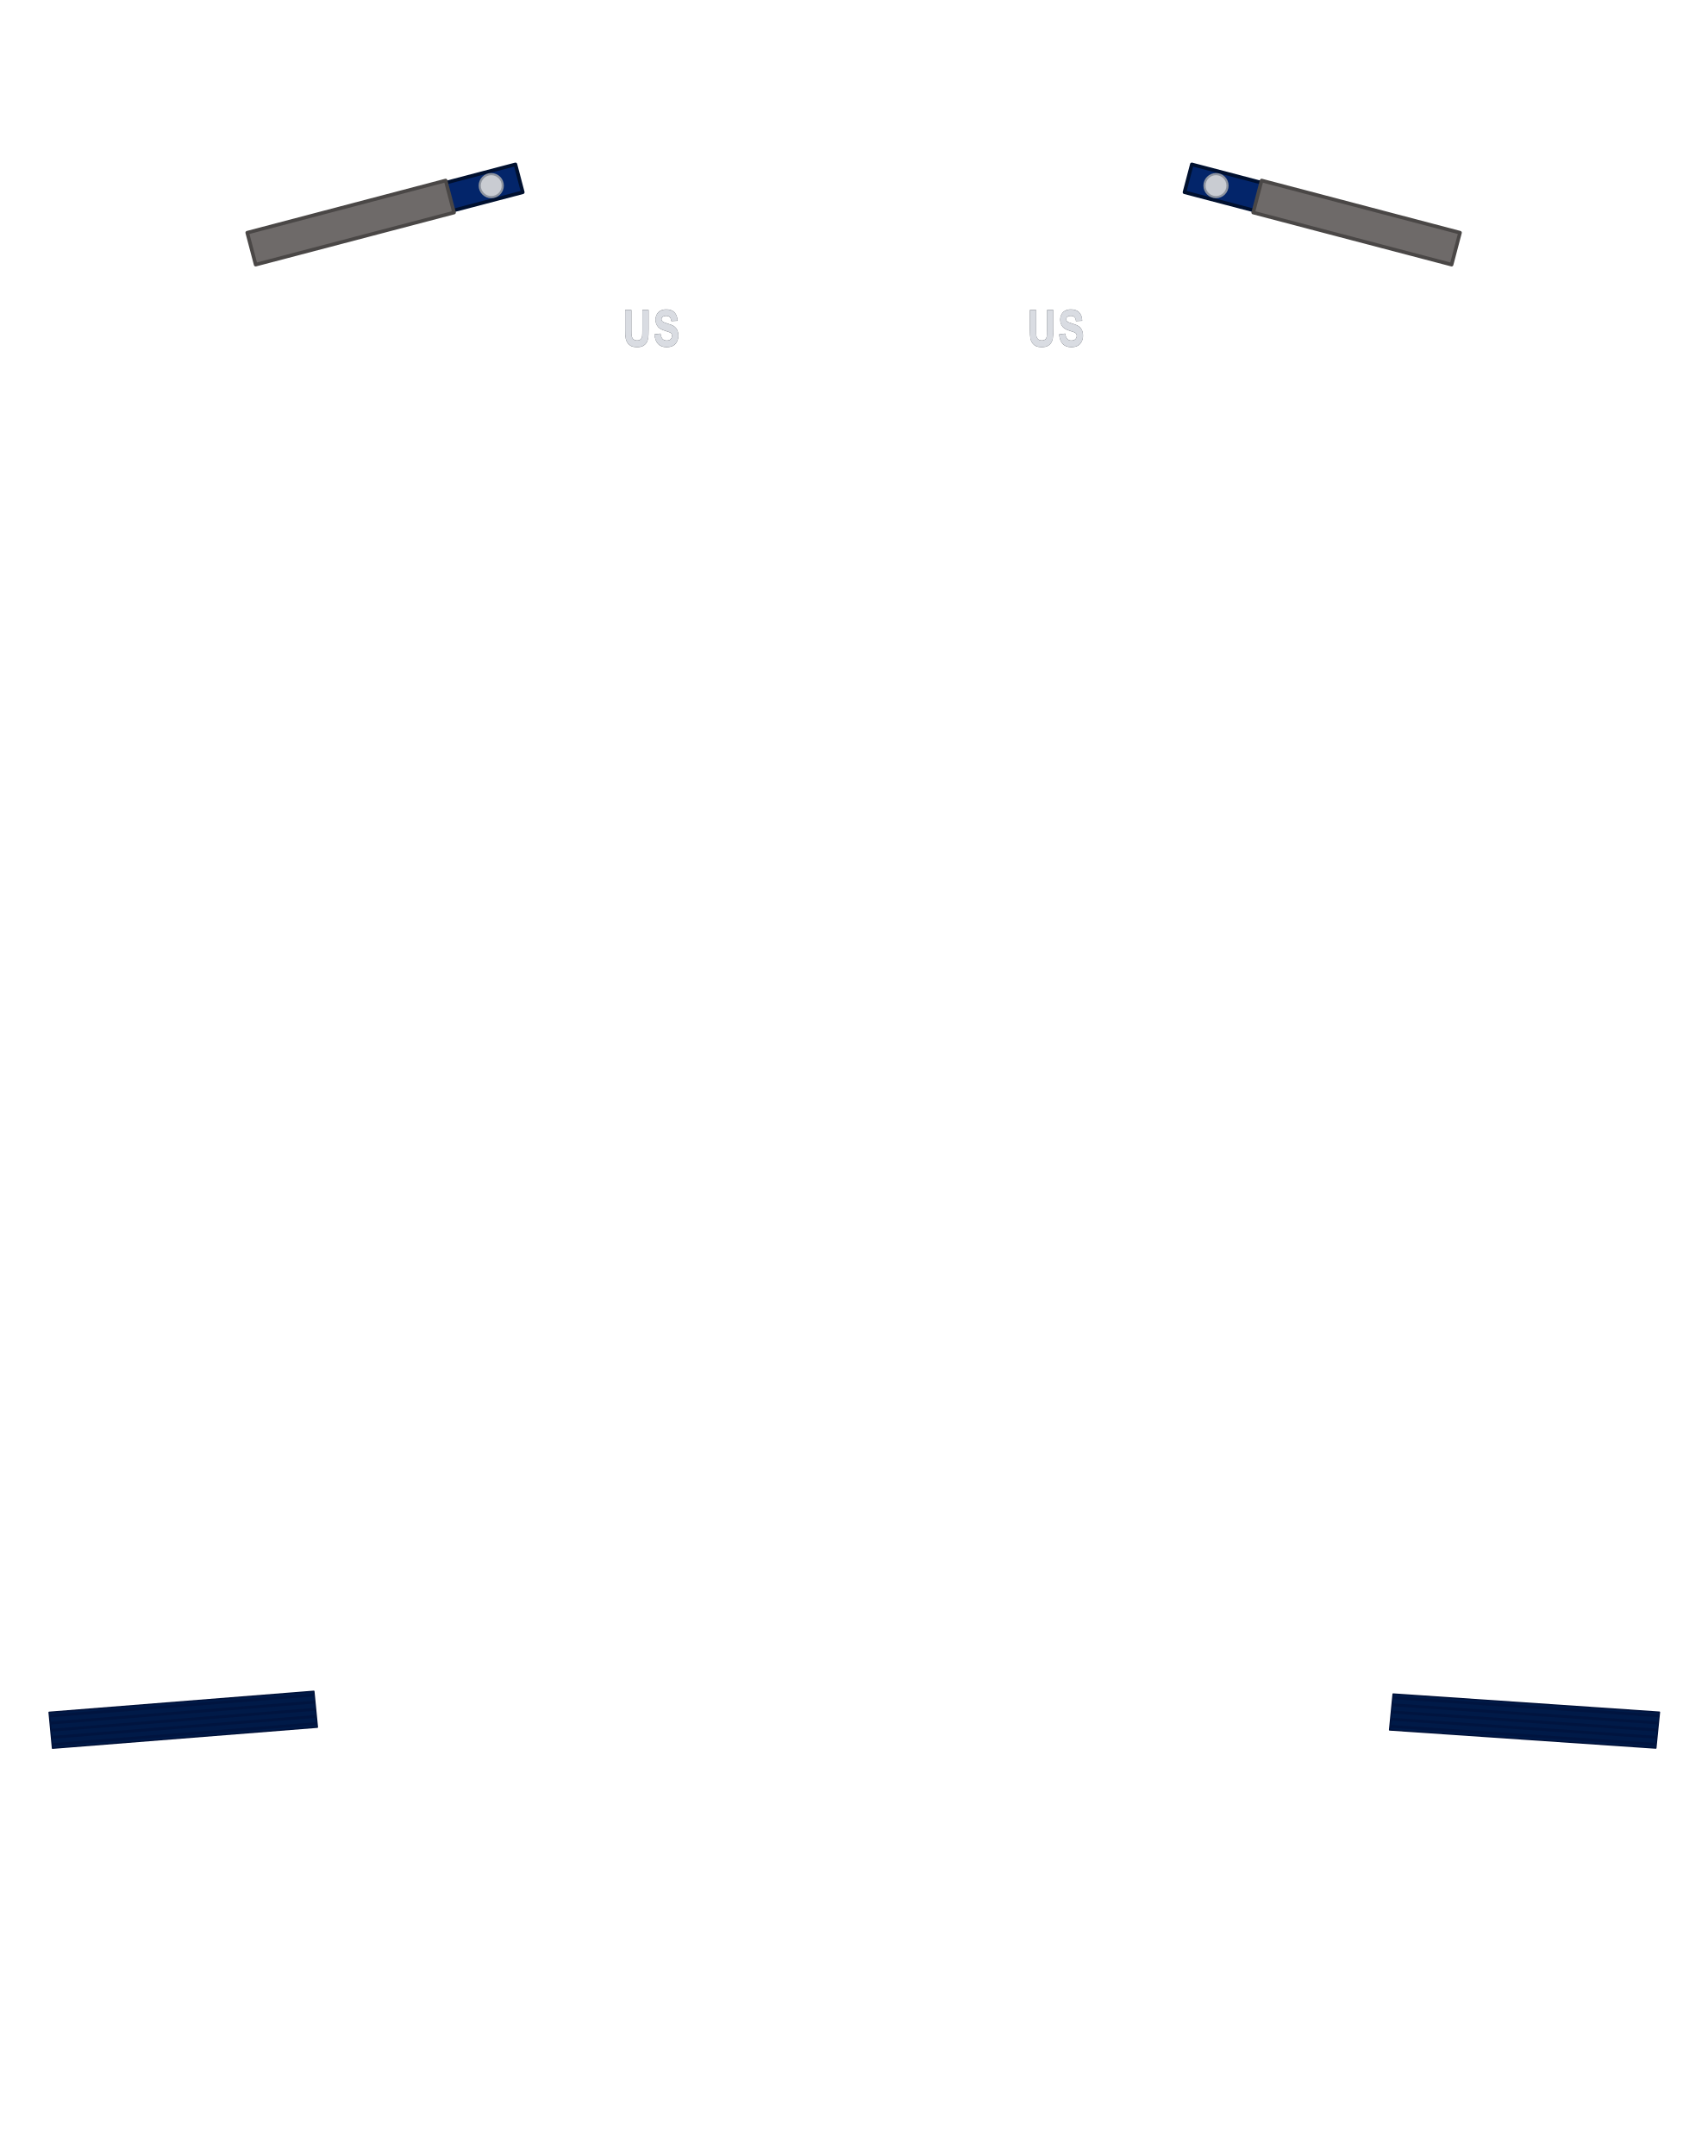
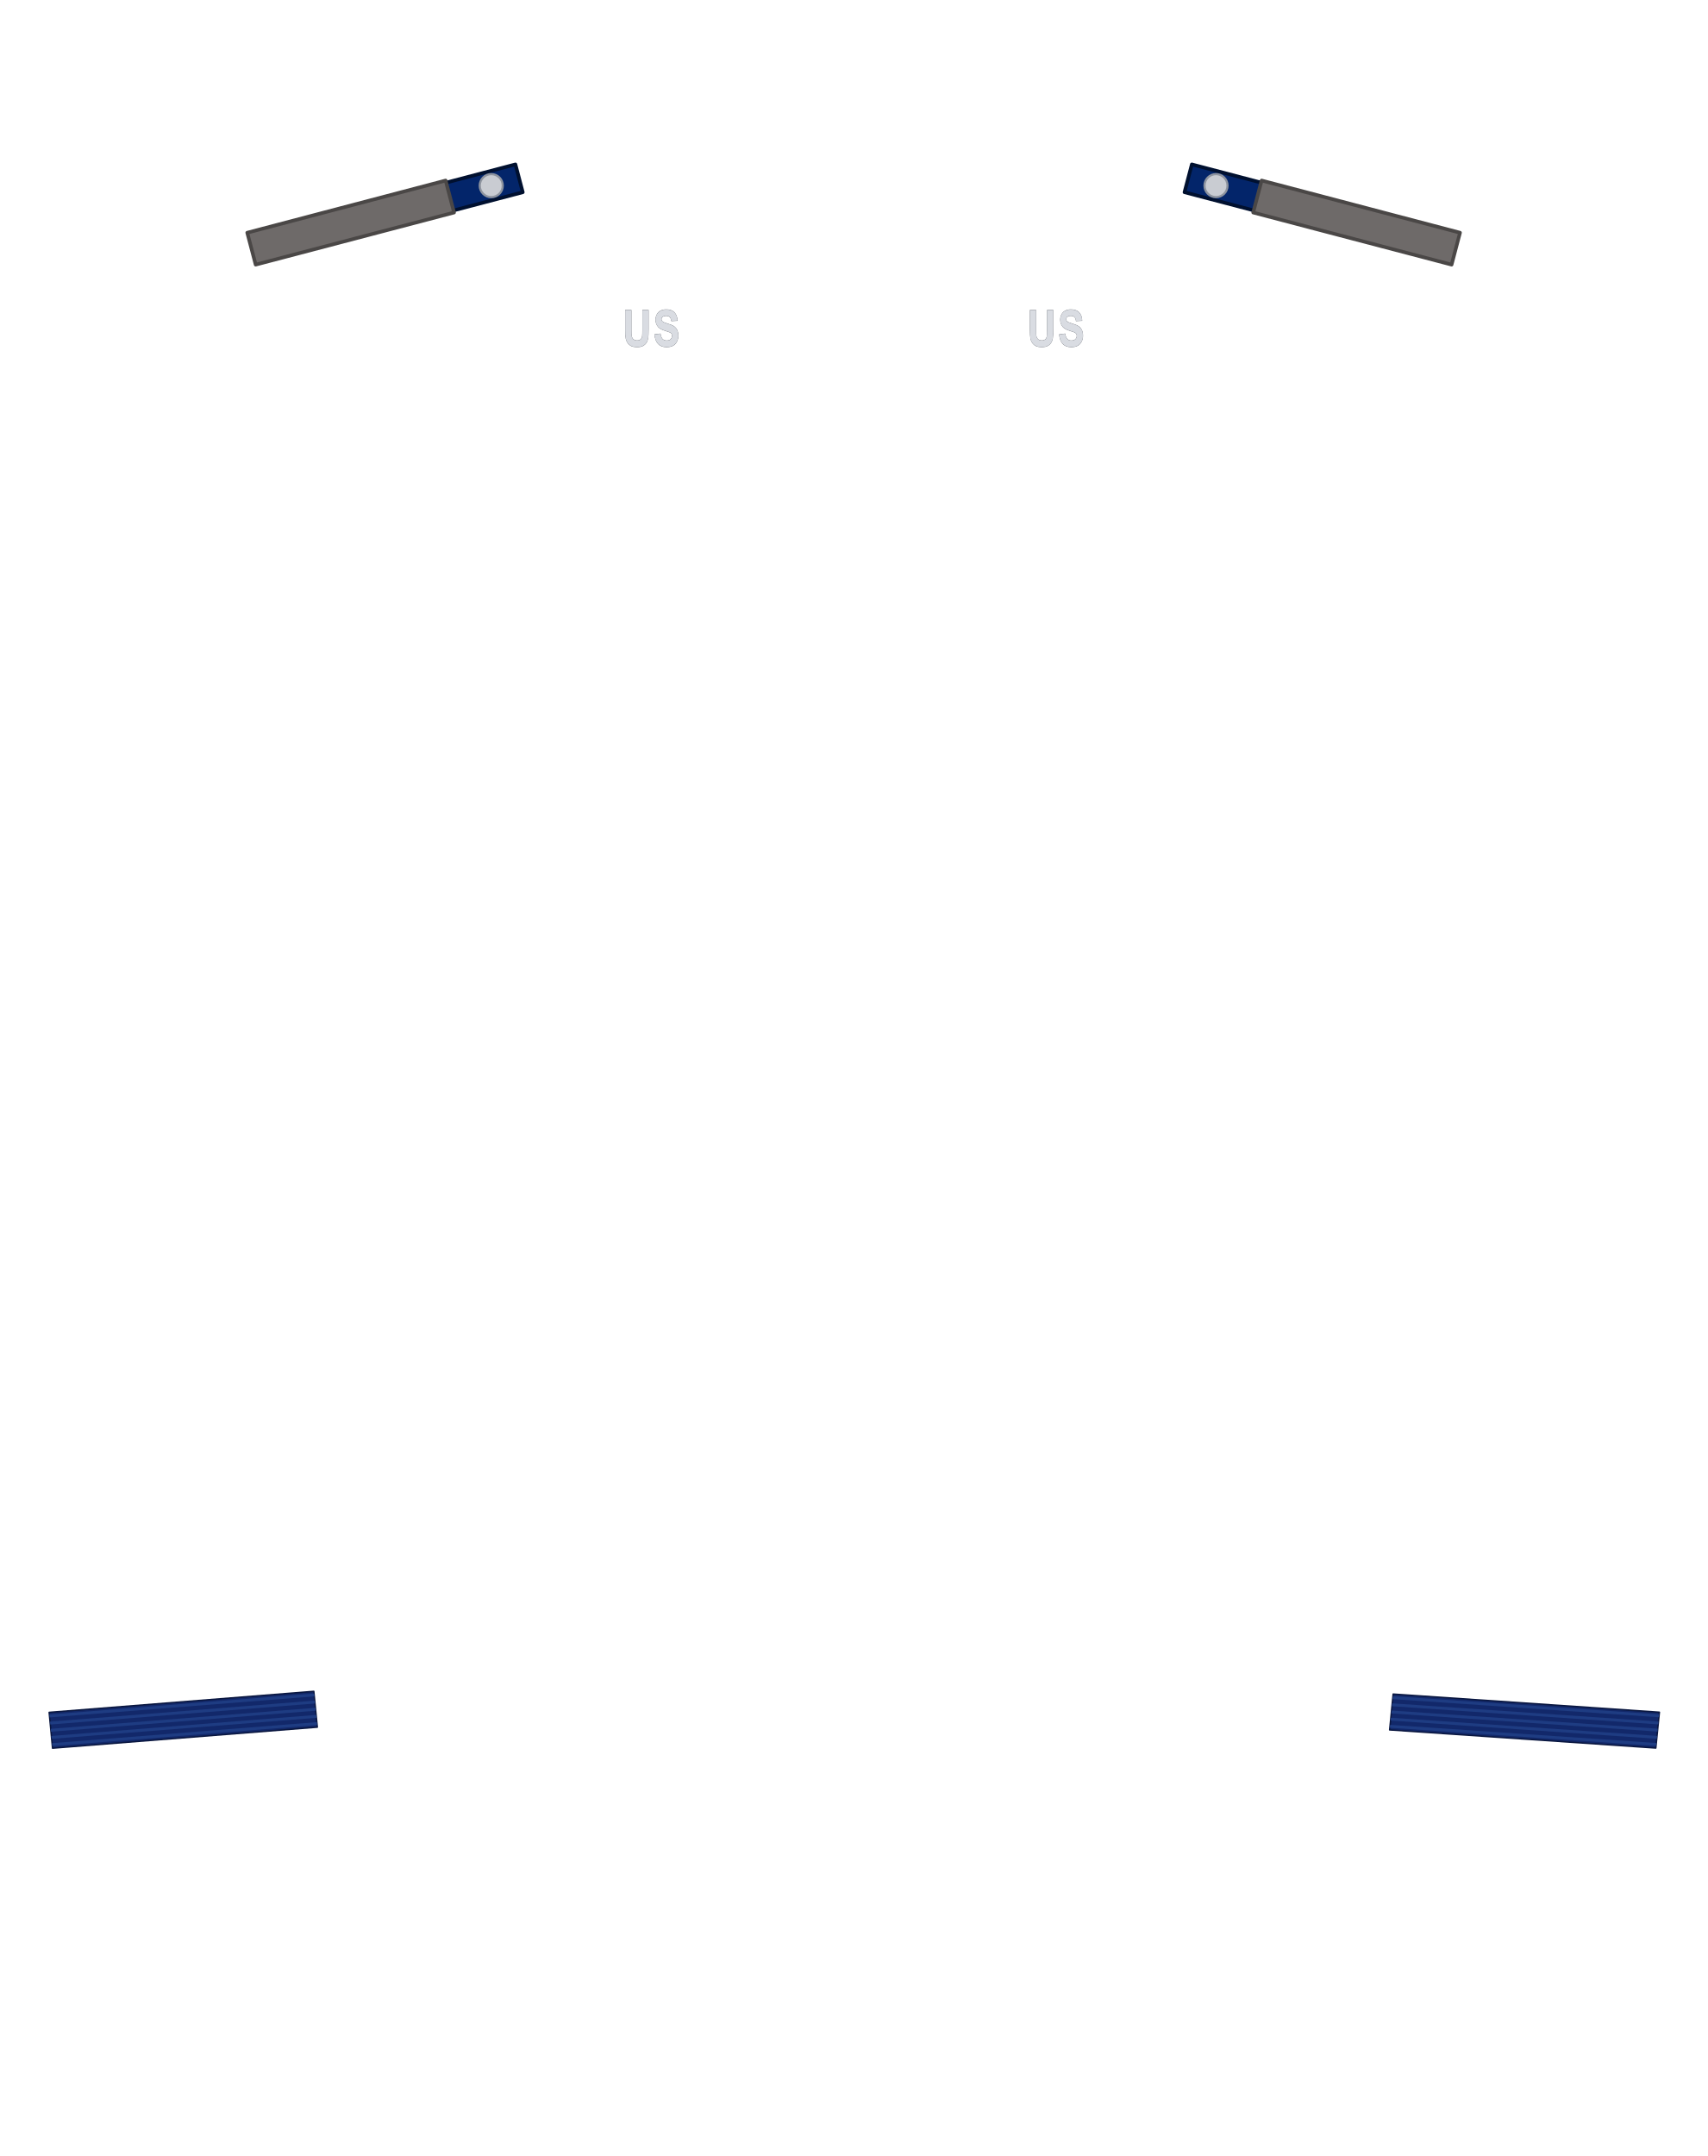
<svg xmlns="http://www.w3.org/2000/svg" width="23.726in" height="29.955in" viewBox="0 0 2372.6 2995.5" data-asset-id="garment-blues-class-a-coat-senior-officer" data-source="original" data-units="0.01in">
  <g id="garment-blues-class-a-coat-senior-officer__art" transform="translate(1186.300 12.500) scale(100.000)">
    <g id="garment-blues-class-a-coat-senior-officer__epaulet-right">
      <path id="garment-blues-class-a-coat-senior-officer__epaulet-right-body" d="M-8.400,3.131L-4.700,2.159L-4.598,2.546L-8.298,3.518Z" fill="#03256a" stroke="#00102f" stroke-width=".05" stroke-linejoin="round" />
      <circle cx="-5.036" cy="2.454" r="0.160" fill="#c9ccd2" stroke="#8d939e" stroke-width=".03" />
    </g>
    <g id="garment-blues-class-a-coat-senior-officer__epaulet-sleeve-right">
      <path id="garment-blues-class-a-coat-senior-officer__epaulet-sleeve-right-body" d="M-8.427,3.108L-5.670,2.383L-5.553,2.828L-8.310,3.552Z" fill="#6e6a69" stroke="#4a4746" stroke-width=".05" stroke-linejoin="round" />
    </g>
    <g id="garment-blues-class-a-coat-senior-officer__rank-slot-right">
      <rect x="-8.427" y="2.383" width="2.874" height="1.170" fill="none" />
    </g>
    <g id="garment-blues-class-a-coat-senior-officer__rank-rule-point-right">
      <rect x="-7.755" y="3.156" width=".02" height=".02" fill="none" />
    </g>
    <g id="garment-blues-class-a-coat-senior-officer__epaulet-left">
      <path id="garment-blues-class-a-coat-senior-officer__epaulet-left-body" d="M8.400,3.131L4.700,2.159L4.598,2.546L8.298,3.518Z" fill="#03256a" stroke="#00102f" stroke-width=".05" stroke-linejoin="round" />
      <circle cx="5.036" cy="2.454" r="0.160" fill="#c9ccd2" stroke="#8d939e" stroke-width=".03" />
    </g>
    <g id="garment-blues-class-a-coat-senior-officer__epaulet-sleeve-left">
      <path id="garment-blues-class-a-coat-senior-officer__epaulet-sleeve-left-body" d="M8.427,3.108L5.670,2.383L5.553,2.828L8.310,3.552Z" fill="#6e6a69" stroke="#4a4746" stroke-width=".05" stroke-linejoin="round" />
    </g>
    <g id="garment-blues-class-a-coat-senior-officer__rank-slot-left">
      <rect x="5.553" y="2.383" width="2.874" height="1.170" fill="none" />
    </g>
    <g id="garment-blues-class-a-coat-senior-officer__rank-rule-point-left">
      <rect x="7.735" y="3.156" width=".02" height=".02" fill="none" />
    </g>
    <g id="garment-blues-class-a-coat-senior-officer__lapel-us-right">
      <rect x="-3.262" y="4.136" width="0.900" height="0.600" fill="none" />
      <g transform="translate(-2.812 4.436) scale(1.000) translate(2.812 -4.436)">
        <g fill="#d9dce2" stroke="#6b7079" stroke-width="1.2" paint-order="stroke">
          <g transform="translate(-3.212 4.686) scale(0.0056 0.00699)">
            <path transform="translate(0.000 0)" d="M7.18,-71.58L21.63,-71.58L21.63,-32.81Q21.63,-23.58 22.17,-20.85Q23.10,-16.46 26.59,-13.79Q30.08,-11.13 36.13,-11.13Q42.29,-11.13 45.41,-13.65Q48.54,-16.16 49.17,-19.82Q49.80,-23.49 49.80,-31.98L49.80,-71.58L64.26,-71.58L64.26,-33.98Q64.26,-21.09 63.09,-15.77Q61.91,-10.45 58.76,-6.79Q55.62,-3.12 50.34,-0.95Q45.07,1.22 36.57,1.22Q26.32,1.22 21.02,-1.15Q15.72,-3.52 12.65,-7.30Q9.57,-11.08 8.59,-15.23Q7.18,-21.39 7.18,-33.40Z" />
            <path transform="translate(76.217 0)" d="M3.61,-23.29L17.68,-24.66Q18.95,-17.58 22.83,-14.26Q26.71,-10.94 33.30,-10.94Q40.28,-10.94 43.82,-13.89Q47.36,-16.85 47.36,-20.80Q47.36,-23.34 45.87,-25.12Q44.38,-26.90 40.67,-28.22Q38.13,-29.10 29.10,-31.35Q17.48,-34.23 12.79,-38.43Q6.20,-44.34 6.20,-52.83Q6.20,-58.30 9.30,-63.06Q12.40,-67.82 18.24,-70.31Q24.07,-72.80 32.32,-72.80Q45.80,-72.80 52.61,-66.89Q59.42,-60.99 59.77,-51.12L45.31,-50.49Q44.38,-56.01 41.33,-58.42Q38.28,-60.84 32.18,-60.84Q25.88,-60.84 22.31,-58.25Q20.02,-56.59 20.02,-53.81Q20.02,-51.27 22.17,-49.46Q24.90,-47.17 35.45,-44.68Q46.00,-42.19 51.05,-39.53Q56.10,-36.87 58.96,-32.25Q61.82,-27.64 61.82,-20.85Q61.82,-14.70 58.40,-9.33Q54.98,-3.96 48.73,-1.34Q42.48,1.27 33.15,1.27Q19.58,1.27 12.30,-5.00Q5.03,-11.28 3.61,-23.29Z" />
          </g>
        </g>
      </g>
    </g>
    <g id="garment-blues-class-a-coat-senior-officer__lapel-us-left">
      <rect x="2.362" y="4.136" width="0.900" height="0.600" fill="none" />
      <g transform="translate(2.812 4.436) scale(1.000) translate(-2.812 -4.436)">
        <g fill="#d9dce2" stroke="#6b7079" stroke-width="1.2" paint-order="stroke">
          <g transform="translate(2.412 4.686) scale(0.0056 0.00699)">
            <path transform="translate(0.000 0)" d="M7.18,-71.58L21.63,-71.58L21.63,-32.81Q21.63,-23.58 22.17,-20.85Q23.10,-16.46 26.59,-13.79Q30.08,-11.13 36.13,-11.13Q42.29,-11.13 45.41,-13.65Q48.54,-16.16 49.17,-19.82Q49.80,-23.49 49.80,-31.98L49.80,-71.58L64.26,-71.58L64.26,-33.98Q64.26,-21.09 63.09,-15.77Q61.91,-10.45 58.76,-6.79Q55.62,-3.12 50.34,-0.95Q45.07,1.22 36.57,1.22Q26.32,1.22 21.02,-1.15Q15.72,-3.52 12.65,-7.30Q9.57,-11.08 8.59,-15.23Q7.18,-21.39 7.18,-33.40Z" />
            <path transform="translate(76.217 0)" d="M3.61,-23.29L17.68,-24.66Q18.95,-17.58 22.83,-14.26Q26.71,-10.94 33.30,-10.94Q40.28,-10.94 43.82,-13.89Q47.36,-16.85 47.36,-20.80Q47.36,-23.34 45.87,-25.12Q44.38,-26.90 40.67,-28.22Q38.13,-29.10 29.10,-31.35Q17.48,-34.23 12.79,-38.43Q6.20,-44.34 6.20,-52.83Q6.20,-58.30 9.30,-63.06Q12.40,-67.82 18.24,-70.31Q24.07,-72.80 32.32,-72.80Q45.80,-72.80 52.61,-66.89Q59.42,-60.99 59.77,-51.12L45.31,-50.49Q44.38,-56.01 41.33,-58.42Q38.28,-60.84 32.18,-60.84Q25.88,-60.84 22.31,-58.25Q20.02,-56.59 20.02,-53.81Q20.02,-51.27 22.17,-49.46Q24.90,-47.17 35.45,-44.68Q46.00,-42.19 51.05,-39.53Q56.10,-36.87 58.96,-32.25Q61.82,-27.64 61.82,-20.85Q61.82,-14.70 58.40,-9.33Q54.98,-3.96 48.73,-1.34Q42.48,1.27 33.15,1.27Q19.58,1.27 12.30,-5.00Q5.03,-11.28 3.61,-23.29Z" />
          </g>
        </g>
      </g>
    </g>
    <g id="garment-blues-class-a-coat-senior-officer__sleeve-braid-right">
-       <path id="garment-blues-class-a-coat-senior-officer__sleeve-braid-right-body" d="M-11.133,24.164L-11.180,23.666L-7.502,23.374L-7.453,23.872Z" fill="#001a48" stroke="#001139" stroke-width=".02" stroke-linejoin="round" />
-       <path d="M-11.136,24.134L-11.140,24.094L-7.460,23.802L-7.456,23.842Z" fill="#00143f" />
-       <path d="M-11.145,24.034L-11.149,23.994L-7.469,23.702L-7.466,23.742Z" fill="#00143f" />
-       <path d="M-11.155,23.935L-11.158,23.895L-7.479,23.603L-7.475,23.643Z" fill="#00143f" />
-       <path d="M-11.164,23.835L-11.168,23.795L-7.489,23.503L-7.485,23.543Z" fill="#00143f" />
-       <path d="M-11.173,23.736L-11.177,23.696L-7.499,23.404L-7.495,23.444Z" fill="#00143f" />
+       <path id="garment-blues-class-a-coat-senior-officer__sleeve-braid-right-body" d="M-11.133,24.164L-11.180,23.666L-7.502,23.374L-7.453,23.872Z" fill="#12286a" stroke="#0a1740" stroke-width=".02" stroke-linejoin="round" />
+       <path d="M-11.136,24.134L-11.140,24.094L-7.460,23.802L-7.456,23.842Z" fill="#1e3c82" />
+       <path d="M-11.145,24.034L-11.149,23.994L-7.469,23.702L-7.466,23.742Z" fill="#1e3c82" />
+       <path d="M-11.155,23.935L-11.158,23.895L-7.479,23.603L-7.475,23.643Z" fill="#1e3c82" />
+       <path d="M-11.164,23.835L-11.168,23.795L-7.489,23.503L-7.485,23.543Z" fill="#1e3c82" />
+       <path d="M-11.173,23.736L-11.177,23.696L-7.499,23.404L-7.495,23.444Z" fill="#1e3c82" />
    </g>
    <g id="garment-blues-class-a-coat-senior-officer__sleeve-braid-left">
-       <path id="garment-blues-class-a-coat-senior-officer__sleeve-braid-left-body" d="M11.148,24.162L11.198,23.664L7.498,23.412L7.449,23.910Z" fill="#001a48" stroke="#001139" stroke-width=".02" stroke-linejoin="round" />
-       <path d="M11.151,24.132L11.155,24.092L7.456,23.840L7.452,23.880Z" fill="#00143f" />
-       <path d="M11.161,24.033L11.165,23.993L7.466,23.741L7.462,23.780Z" fill="#00143f" />
-       <path d="M11.171,23.933L11.175,23.893L7.476,23.641L7.472,23.681Z" fill="#00143f" />
-       <path d="M11.181,23.833L11.185,23.794L7.485,23.541L7.481,23.581Z" fill="#00143f" />
-       <path d="M11.191,23.734L11.195,23.694L7.495,23.442L7.491,23.482Z" fill="#00143f" />
+       <path id="garment-blues-class-a-coat-senior-officer__sleeve-braid-left-body" d="M11.148,24.162L11.198,23.664L7.498,23.412L7.449,23.910Z" fill="#12286a" stroke="#0a1740" stroke-width=".02" stroke-linejoin="round" />
+       <path d="M11.151,24.132L11.155,24.092L7.456,23.840L7.452,23.880Z" fill="#1e3c82" />
+       <path d="M11.161,24.033L11.165,23.993L7.466,23.741L7.462,23.780Z" fill="#1e3c82" />
+       <path d="M11.171,23.933L11.175,23.893L7.476,23.641L7.472,23.681Z" fill="#1e3c82" />
+       <path d="M11.181,23.833L11.185,23.794L7.485,23.541L7.481,23.581Z" fill="#1e3c82" />
+       <path d="M11.191,23.734L11.195,23.694L7.495,23.442L7.491,23.482Z" fill="#1e3c82" />
    </g>
  </g>
</svg>
